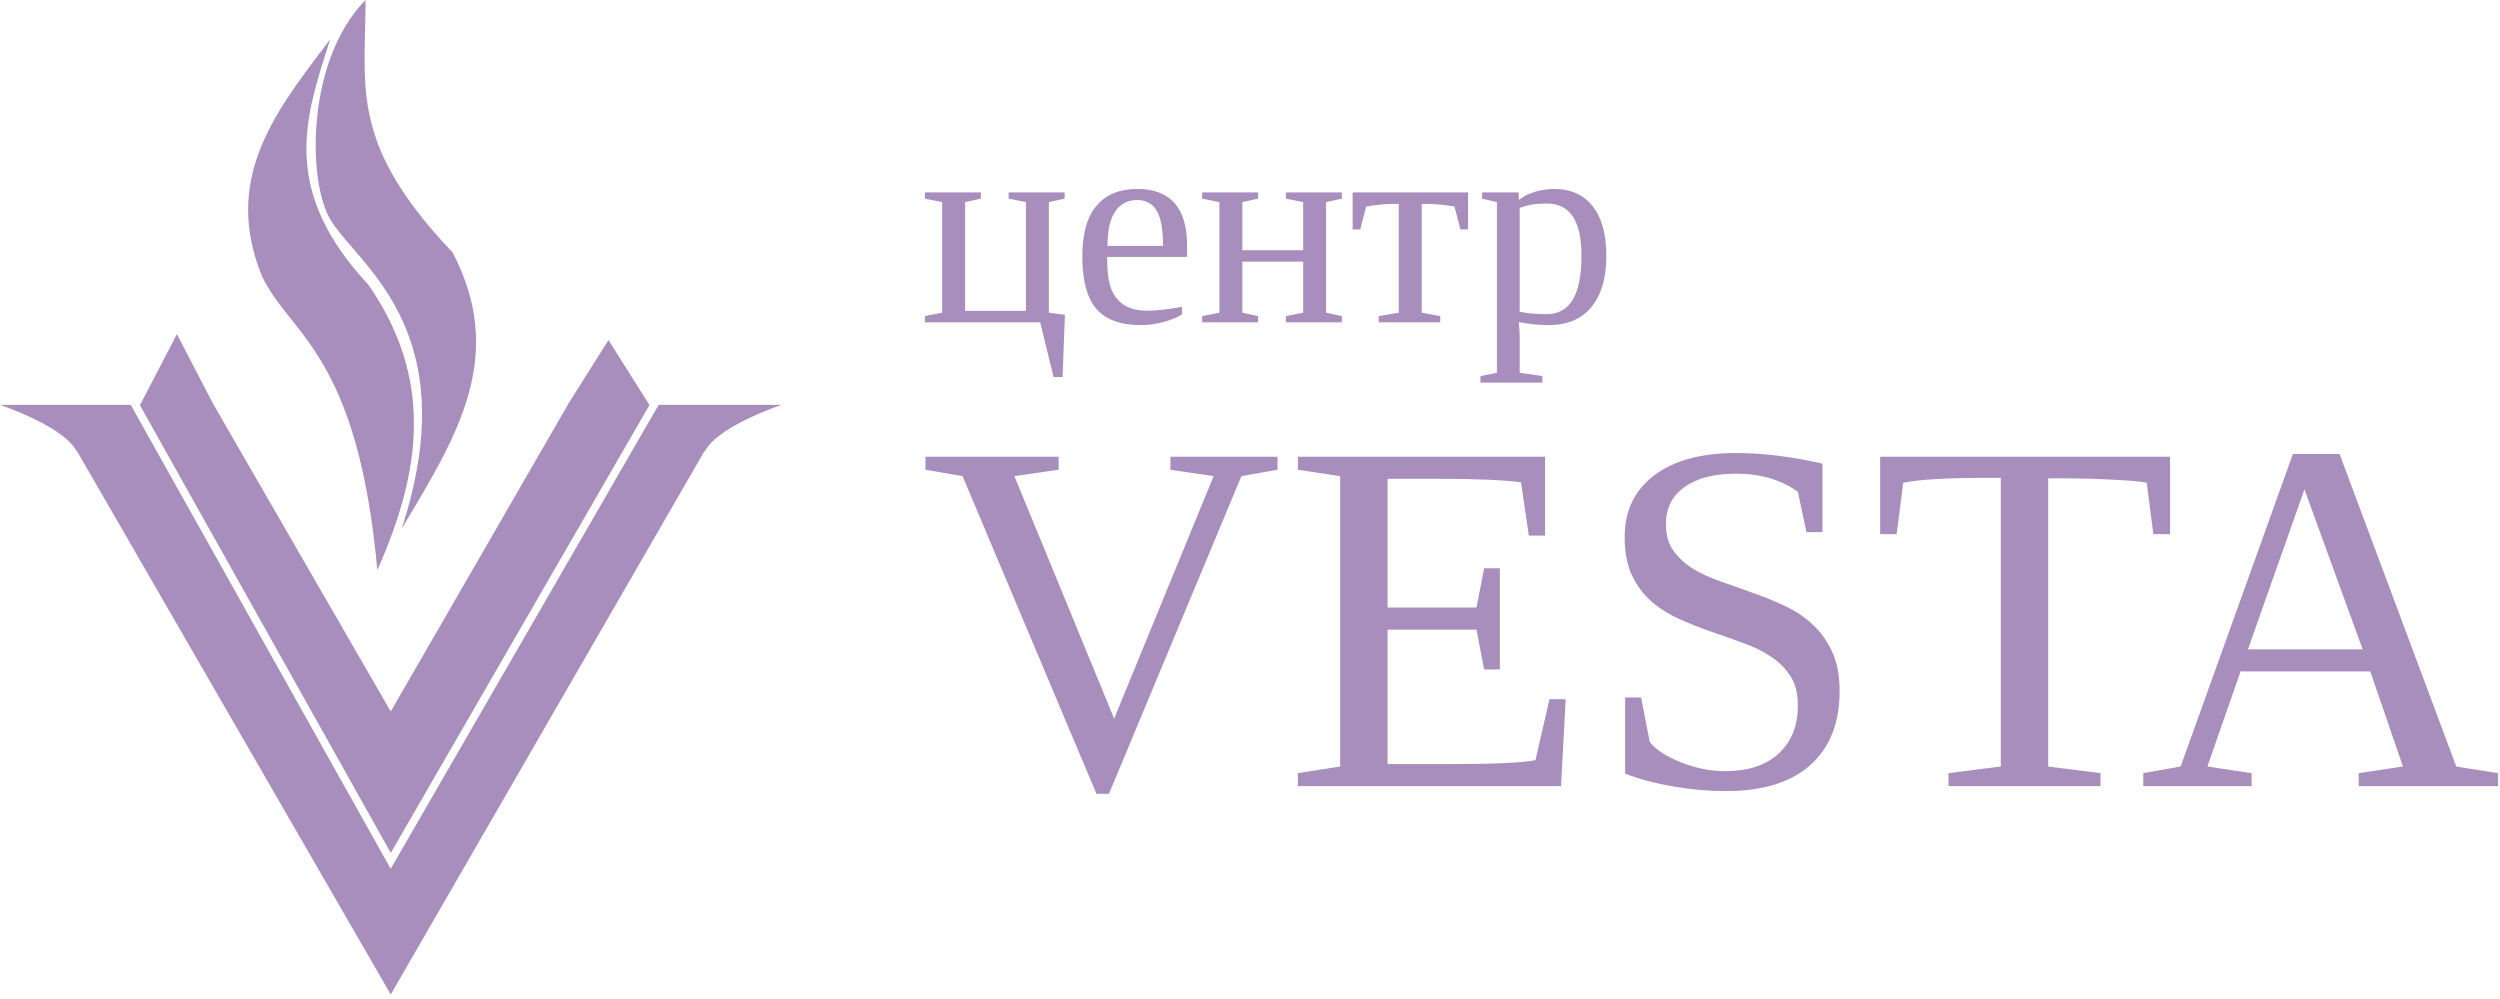
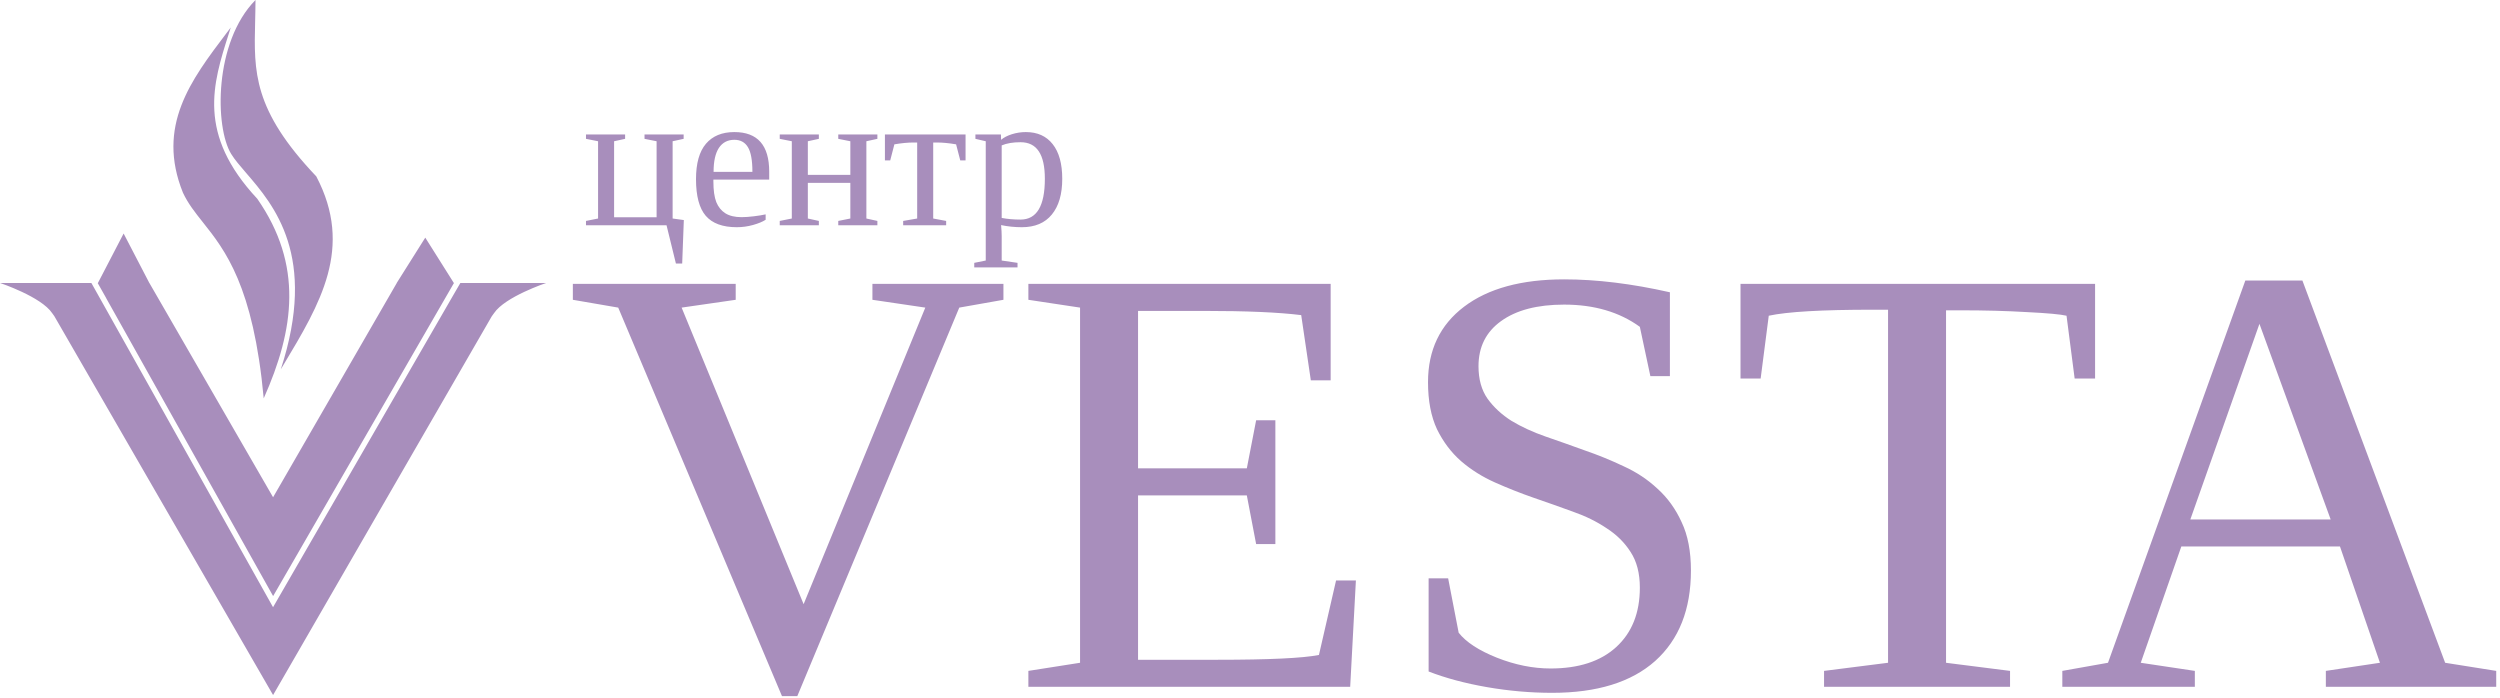
- <svg xmlns="http://www.w3.org/2000/svg" width="318" height="127" viewBox="0 0 318 127" fill="none">
-   <path fill-rule="evenodd" clip-rule="evenodd" d="M57.563 32.102C64.39 45.093 58.307 55.224 51.549 66.477L51.103 67.22C57.837 46.602 49.85 37.338 44.79 31.469C43.684 30.185 42.717 29.063 42.075 28.021C39.092 23.178 38.908 7.699 46.5 0C46.497 1.366 46.465 2.67 46.434 3.932L46.434 3.933C46.208 13.063 46.036 19.974 57.563 32.102ZM27.177 51.5L22.5 42.5L17.823 51.5H17.775L19.334 54.267L19.327 54.271L49.708 108.489L82.624 51.5H82.596L77.4 43.25L72.204 51.5H72.218L49.701 90.5L27.185 51.5H27.177ZM50.134 109.75L82.539 53.647L82.539 53.647L83.787 51.5H92.412H93.002H99.41C99.41 51.5 91.912 53.999 89.912 56.999C89.711 57.301 89.576 57.486 89.495 57.575L49.701 126.5L9.89 57.545C9.808 57.447 9.68 57.27 9.5 57C7.5 54 0 51.5 0 51.5H6.4H7H16.628L16.765 51.744L16.765 51.744L49.265 109.744L49.695 110.511L50.134 109.75ZM47.996 72.5C53.611 59.921 55.182 48.198 46.825 36.175C35.822 24.387 38.728 15.27 41.631 6.162L41.631 6.161L41.631 6.16C41.755 5.774 41.878 5.387 42 5C41.732 5.356 41.463 5.711 41.194 6.066C34.761 14.561 28.408 22.951 33.293 35.064C34.221 37.054 35.502 38.664 36.931 40.462C40.938 45.504 46.115 52.018 47.996 72.5ZM117.65 41V40.209L119.848 39.77V25.707L117.65 25.268V24.477H124.77V25.268L122.766 25.707V39.541H130.5V25.707L128.303 25.268V24.477H135.422V25.268L133.418 25.707V39.77L135.457 40.051L135.158 47.961H134.016L132.311 41H117.65ZM140.836 32.685V33.002C140.836 34.619 141.012 35.879 141.363 36.781C141.727 37.672 142.277 38.352 143.016 38.82C143.766 39.289 144.744 39.523 145.951 39.523C146.584 39.523 147.334 39.471 148.201 39.365C149.068 39.26 149.783 39.143 150.346 39.014V39.998C149.783 40.361 149.016 40.678 148.043 40.947C147.082 41.217 146.098 41.352 145.09 41.352C142.523 41.352 140.643 40.66 139.447 39.277C138.264 37.895 137.672 35.674 137.672 32.615C137.672 29.732 138.275 27.582 139.482 26.164C140.689 24.746 142.412 24.037 144.65 24.037C148.881 24.037 150.996 26.439 150.996 31.244V32.685H140.836ZM144.65 25.443C143.432 25.443 142.494 25.936 141.838 26.92C141.193 27.904 140.871 29.357 140.871 31.279H147.938C147.938 29.182 147.668 27.688 147.129 26.797C146.59 25.895 145.764 25.443 144.65 25.443ZM155.109 25.707L152.912 25.268V24.477H160.031V25.268L158.027 25.707V31.824H165.762V25.707L163.564 25.268V24.477H170.684V25.268L168.68 25.707V39.77L170.684 40.209V41H163.564V40.209L165.762 39.77V33.283H158.027V39.77L160.031 40.209V41H152.912V40.209L155.109 39.77V25.707ZM186.732 24.477V29.188H185.766L185.01 26.27C183.709 26.047 182.543 25.936 181.512 25.936H180.844V39.77L183.199 40.209V41H175.377V40.209L177.926 39.77V25.936H177.275C176.244 25.936 175.078 26.047 173.777 26.27L173.021 29.188H172.055V24.477H186.732ZM190.406 25.707L188.525 25.268V24.477H193.166L193.201 25.443C193.693 25.021 194.35 24.682 195.17 24.424C196.002 24.166 196.846 24.037 197.701 24.037C199.811 24.037 201.439 24.77 202.588 26.234C203.748 27.699 204.328 29.803 204.328 32.545C204.328 35.346 203.695 37.514 202.43 39.049C201.176 40.584 199.359 41.352 196.98 41.352C195.656 41.352 194.396 41.223 193.201 40.965C193.271 41.809 193.307 42.471 193.307 42.951V47.416L196.189 47.838V48.664H188.314V47.838L190.406 47.416V25.707ZM201.164 32.545C201.164 30.295 200.795 28.625 200.057 27.535C199.33 26.434 198.223 25.883 196.734 25.883C195.363 25.883 194.221 26.076 193.307 26.463V39.664C194.35 39.863 195.492 39.963 196.734 39.963C199.688 39.963 201.164 37.49 201.164 32.545ZM162.5 59.75V58.094H148.875V59.75L154.375 60.562L141.719 91.406L129.031 60.562L134.656 59.75V58.094H117.719V59.75L122.438 60.562L139.469 100.969H141.062L157.906 60.562L162.5 59.75ZM170.469 97.5L165.094 98.344V100H198.562L199.156 88.938H197.094L195.312 96.688C193.646 97.021 190.125 97.188 184.75 97.188H176.5V80.094H187.812L188.781 85.156H190.781V72.281H188.781L187.812 77.281H176.5V60.906H183.344C187.76 60.906 191.135 61.052 193.469 61.344L194.469 68.125H196.531V58.094H165.094V59.75L170.469 60.562V97.5ZM208.75 88.719H206.719V98.406C208.49 99.094 210.51 99.635 212.781 100.031C215.052 100.427 217.312 100.625 219.562 100.625C224.229 100.625 227.802 99.521 230.281 97.312C232.76 95.083 234 91.948 234 87.906C234 85.906 233.677 84.229 233.031 82.875C232.406 81.5 231.573 80.344 230.531 79.406C229.51 78.448 228.333 77.667 227 77.062C225.688 76.438 224.333 75.885 222.938 75.406C221.562 74.906 220.208 74.427 218.875 73.969C217.562 73.51 216.385 72.969 215.344 72.344C214.323 71.698 213.49 70.927 212.844 70.031C212.219 69.135 211.906 68.01 211.906 66.656C211.906 64.656 212.688 63.094 214.25 61.969C215.833 60.823 218.021 60.25 220.812 60.25C223.938 60.25 226.562 61.021 228.688 62.562L229.781 67.688H231.812V58.969C227.854 58.073 224.188 57.625 220.812 57.625C216.375 57.625 212.906 58.573 210.406 60.469C207.906 62.365 206.656 64.979 206.656 68.312C206.656 70.25 206.969 71.885 207.594 73.219C208.24 74.531 209.073 75.635 210.094 76.531C211.135 77.427 212.312 78.167 213.625 78.75C214.938 79.333 216.281 79.865 217.656 80.344C219.052 80.823 220.406 81.302 221.719 81.781C223.031 82.24 224.198 82.812 225.219 83.5C226.26 84.167 227.094 84.99 227.719 85.969C228.365 86.948 228.688 88.188 228.688 89.688C228.688 92.312 227.865 94.375 226.219 95.875C224.594 97.354 222.323 98.094 219.406 98.094C217.573 98.094 215.708 97.719 213.812 96.969C211.938 96.219 210.615 95.354 209.844 94.375L208.75 88.719ZM247.844 98.344V100H267.188V98.344L260.531 97.5V60.844H262.062C264.562 60.844 266.865 60.906 268.969 61.031C271.073 61.135 272.438 61.26 273.062 61.406L273.906 67.938H276.031V58.094H239.156V67.938H241.25L242.094 61.406C244.031 60.99 247.635 60.781 252.906 60.781H254.5V97.5L247.844 98.344ZM286.406 100V98.344L280.781 97.5L285 85.406H301.5L305.656 97.5L300.031 98.344V100H317.75V98.344L312.438 97.5L297.594 57.75H291.656L277.375 97.5L272.625 98.344V100H286.406ZM285.938 82.594L293.125 62.25L300.531 82.594H285.938Z" fill="#A88EBC" />
+ <svg xmlns="http://www.w3.org/2000/svg" width="455" height="127" viewBox="0 0 455 127" fill="none">
+   <path fill-rule="evenodd" clip-rule="evenodd" d="M57.563 32.102C64.39 45.093 58.307 55.224 51.549 66.477L51.103 67.22C57.837 46.602 49.85 37.338 44.79 31.469C43.684 30.185 42.717 29.063 42.075 28.021C39.092 23.178 38.908 7.699 46.5 0C46.497 1.366 46.465 2.67 46.434 3.932L46.434 3.933C46.208 13.063 46.036 19.974 57.563 32.102ZM27.177 51.5L22.5 42.5L17.823 51.5H17.775L19.334 54.267L19.327 54.271L49.708 108.489L82.624 51.5H82.596L77.4 43.25L72.204 51.5H72.218L49.701 90.5L27.185 51.5H27.177ZM50.134 109.75L82.539 53.647L82.539 53.647L83.787 51.5H92.412H93.002H99.41C99.41 51.5 91.912 53.999 89.912 56.999C89.711 57.301 89.576 57.486 89.495 57.575L49.701 126.5L9.89 57.545C9.808 57.447 9.68 57.27 9.5 57C7.5 54 0 51.5 0 51.5H6.4H7H16.628L16.765 51.744L16.765 51.744L49.265 109.744L49.695 110.511L50.134 109.75ZM47.996 72.5C53.611 59.921 55.182 48.198 46.825 36.175C35.822 24.387 38.728 15.27 41.631 6.162L41.631 6.161L41.631 6.16C41.755 5.774 41.878 5.387 42 5C41.732 5.356 41.463 5.711 41.194 6.066C34.761 14.561 28.408 22.951 33.293 35.064C34.221 37.054 35.502 38.664 36.931 40.462C40.938 45.504 46.115 52.018 47.996 72.5ZM106.65 41V40.209L108.848 39.77V25.707L106.65 25.268V24.477H113.77V25.268L111.766 25.707V39.541H119.5V25.707L117.303 25.268V24.477H124.422V25.268L122.418 25.707V39.77L124.457 40.051L124.158 47.961H123.016L121.311 41H106.65ZM129.836 32.685V33.002C129.836 34.619 130.012 35.879 130.363 36.781C130.727 37.672 131.277 38.352 132.016 38.82C132.766 39.289 133.744 39.523 134.951 39.523C135.584 39.523 136.334 39.471 137.201 39.365C138.068 39.26 138.783 39.143 139.346 39.014V39.998C138.783 40.361 138.016 40.678 137.043 40.947C136.082 41.217 135.098 41.352 134.09 41.352C131.523 41.352 129.643 40.66 128.447 39.277C127.264 37.895 126.672 35.674 126.672 32.615C126.672 29.732 127.275 27.582 128.482 26.164C129.689 24.746 131.412 24.037 133.65 24.037C137.881 24.037 139.996 26.439 139.996 31.244V32.685H129.836ZM133.65 25.443C132.432 25.443 131.494 25.936 130.838 26.92C130.193 27.904 129.871 29.357 129.871 31.279H136.938C136.938 29.182 136.668 27.688 136.129 26.797C135.59 25.895 134.764 25.443 133.65 25.443ZM144.109 25.707L141.912 25.268V24.477H149.031V25.268L147.027 25.707V31.824H154.762V25.707L152.564 25.268V24.477H159.684V25.268L157.68 25.707V39.77L159.684 40.209V41H152.564V40.209L154.762 39.77V33.283H147.027V39.77L149.031 40.209V41H141.912V40.209L144.109 39.77V25.707ZM175.732 24.477V29.188H174.766L174.01 26.27C172.709 26.047 171.543 25.936 170.512 25.936H169.844V39.77L172.199 40.209V41H164.377V40.209L166.926 39.77V25.936H166.275C165.244 25.936 164.078 26.047 162.777 26.27L162.021 29.188H161.055V24.477H175.732ZM179.406 25.707L177.525 25.268V24.477H182.166L182.201 25.443C182.693 25.021 183.35 24.682 184.17 24.424C185.002 24.166 185.846 24.037 186.701 24.037C188.811 24.037 190.439 24.77 191.588 26.234C192.748 27.699 193.328 29.803 193.328 32.545C193.328 35.346 192.695 37.514 191.43 39.049C190.176 40.584 188.359 41.352 185.98 41.352C184.656 41.352 183.396 41.223 182.201 40.965C182.271 41.809 182.307 42.471 182.307 42.951V47.416L185.189 47.838V48.664H177.314V47.838L179.406 47.416V25.707ZM190.164 32.545C190.164 30.295 189.795 28.625 189.057 27.535C188.33 26.434 187.223 25.883 185.734 25.883C184.363 25.883 183.221 26.076 182.307 26.463V39.664C183.35 39.863 184.492 39.963 185.734 39.963C188.688 39.963 190.164 37.49 190.164 32.545ZM182.625 54.562V51.664H158.781V54.562L168.406 55.984L146.258 109.961L124.055 55.984L133.898 54.562V51.664H104.258V54.562L112.516 55.984L142.32 126.695H145.109L174.586 55.984L182.625 54.562ZM196.57 120.625L187.164 122.102V125H245.734L246.773 105.641H243.164L240.047 119.203C237.13 119.786 230.969 120.078 221.562 120.078H207.125V90.164H226.922L228.617 99.023H232.117V76.492H228.617L226.922 85.242H207.125V56.586H219.102C226.831 56.586 232.737 56.841 236.82 57.352L238.57 69.219H242.18V51.664H187.164V54.562L196.57 55.984V120.625ZM263.562 105.258H260.008V122.211C263.107 123.414 266.643 124.362 270.617 125.055C274.591 125.747 278.547 126.094 282.484 126.094C290.651 126.094 296.904 124.161 301.242 120.297C305.581 116.396 307.75 110.909 307.75 103.836C307.75 100.336 307.185 97.401 306.055 95.031C304.961 92.625 303.503 90.602 301.68 88.961C299.893 87.284 297.833 85.917 295.5 84.859C293.203 83.766 290.833 82.799 288.391 81.961C285.984 81.086 283.615 80.247 281.281 79.445C278.984 78.643 276.924 77.695 275.102 76.602C273.315 75.471 271.857 74.122 270.727 72.555C269.633 70.987 269.086 69.018 269.086 66.648C269.086 63.148 270.453 60.414 273.188 58.445C275.958 56.44 279.786 55.438 284.672 55.438C290.141 55.438 294.734 56.786 298.453 59.484L300.367 68.453H303.922V53.195C296.995 51.628 290.578 50.844 284.672 50.844C276.906 50.844 270.836 52.503 266.461 55.82C262.086 59.138 259.898 63.714 259.898 69.547C259.898 72.938 260.445 75.799 261.539 78.133C262.669 80.43 264.128 82.362 265.914 83.93C267.737 85.497 269.797 86.792 272.094 87.812C274.391 88.833 276.742 89.763 279.148 90.602C281.591 91.44 283.961 92.279 286.258 93.117C288.555 93.919 290.596 94.922 292.383 96.125C294.206 97.292 295.664 98.732 296.758 100.445C297.888 102.159 298.453 104.328 298.453 106.953C298.453 111.547 297.013 115.156 294.133 117.781C291.289 120.37 287.315 121.664 282.211 121.664C279.003 121.664 275.74 121.008 272.422 119.695C269.141 118.383 266.826 116.87 265.477 115.156L263.562 105.258ZM331.977 122.102V125H365.828V122.102L354.18 120.625V56.477H356.859C361.234 56.477 365.263 56.586 368.945 56.805C372.628 56.987 375.016 57.206 376.109 57.461L377.586 68.891H381.305V51.664H316.773V68.891H320.438L321.914 57.461C325.305 56.732 331.612 56.367 340.836 56.367H343.625V120.625L331.977 122.102ZM399.461 125V122.102L389.617 120.625L397 99.461H425.875L433.148 120.625L423.305 122.102V125H454.312V122.102L445.016 120.625L419.039 51.062H408.648L383.656 120.625L375.344 122.102V125H399.461ZM398.641 94.539L411.219 58.938L424.18 94.539H398.641Z" fill="#A88EBC" />
</svg>
